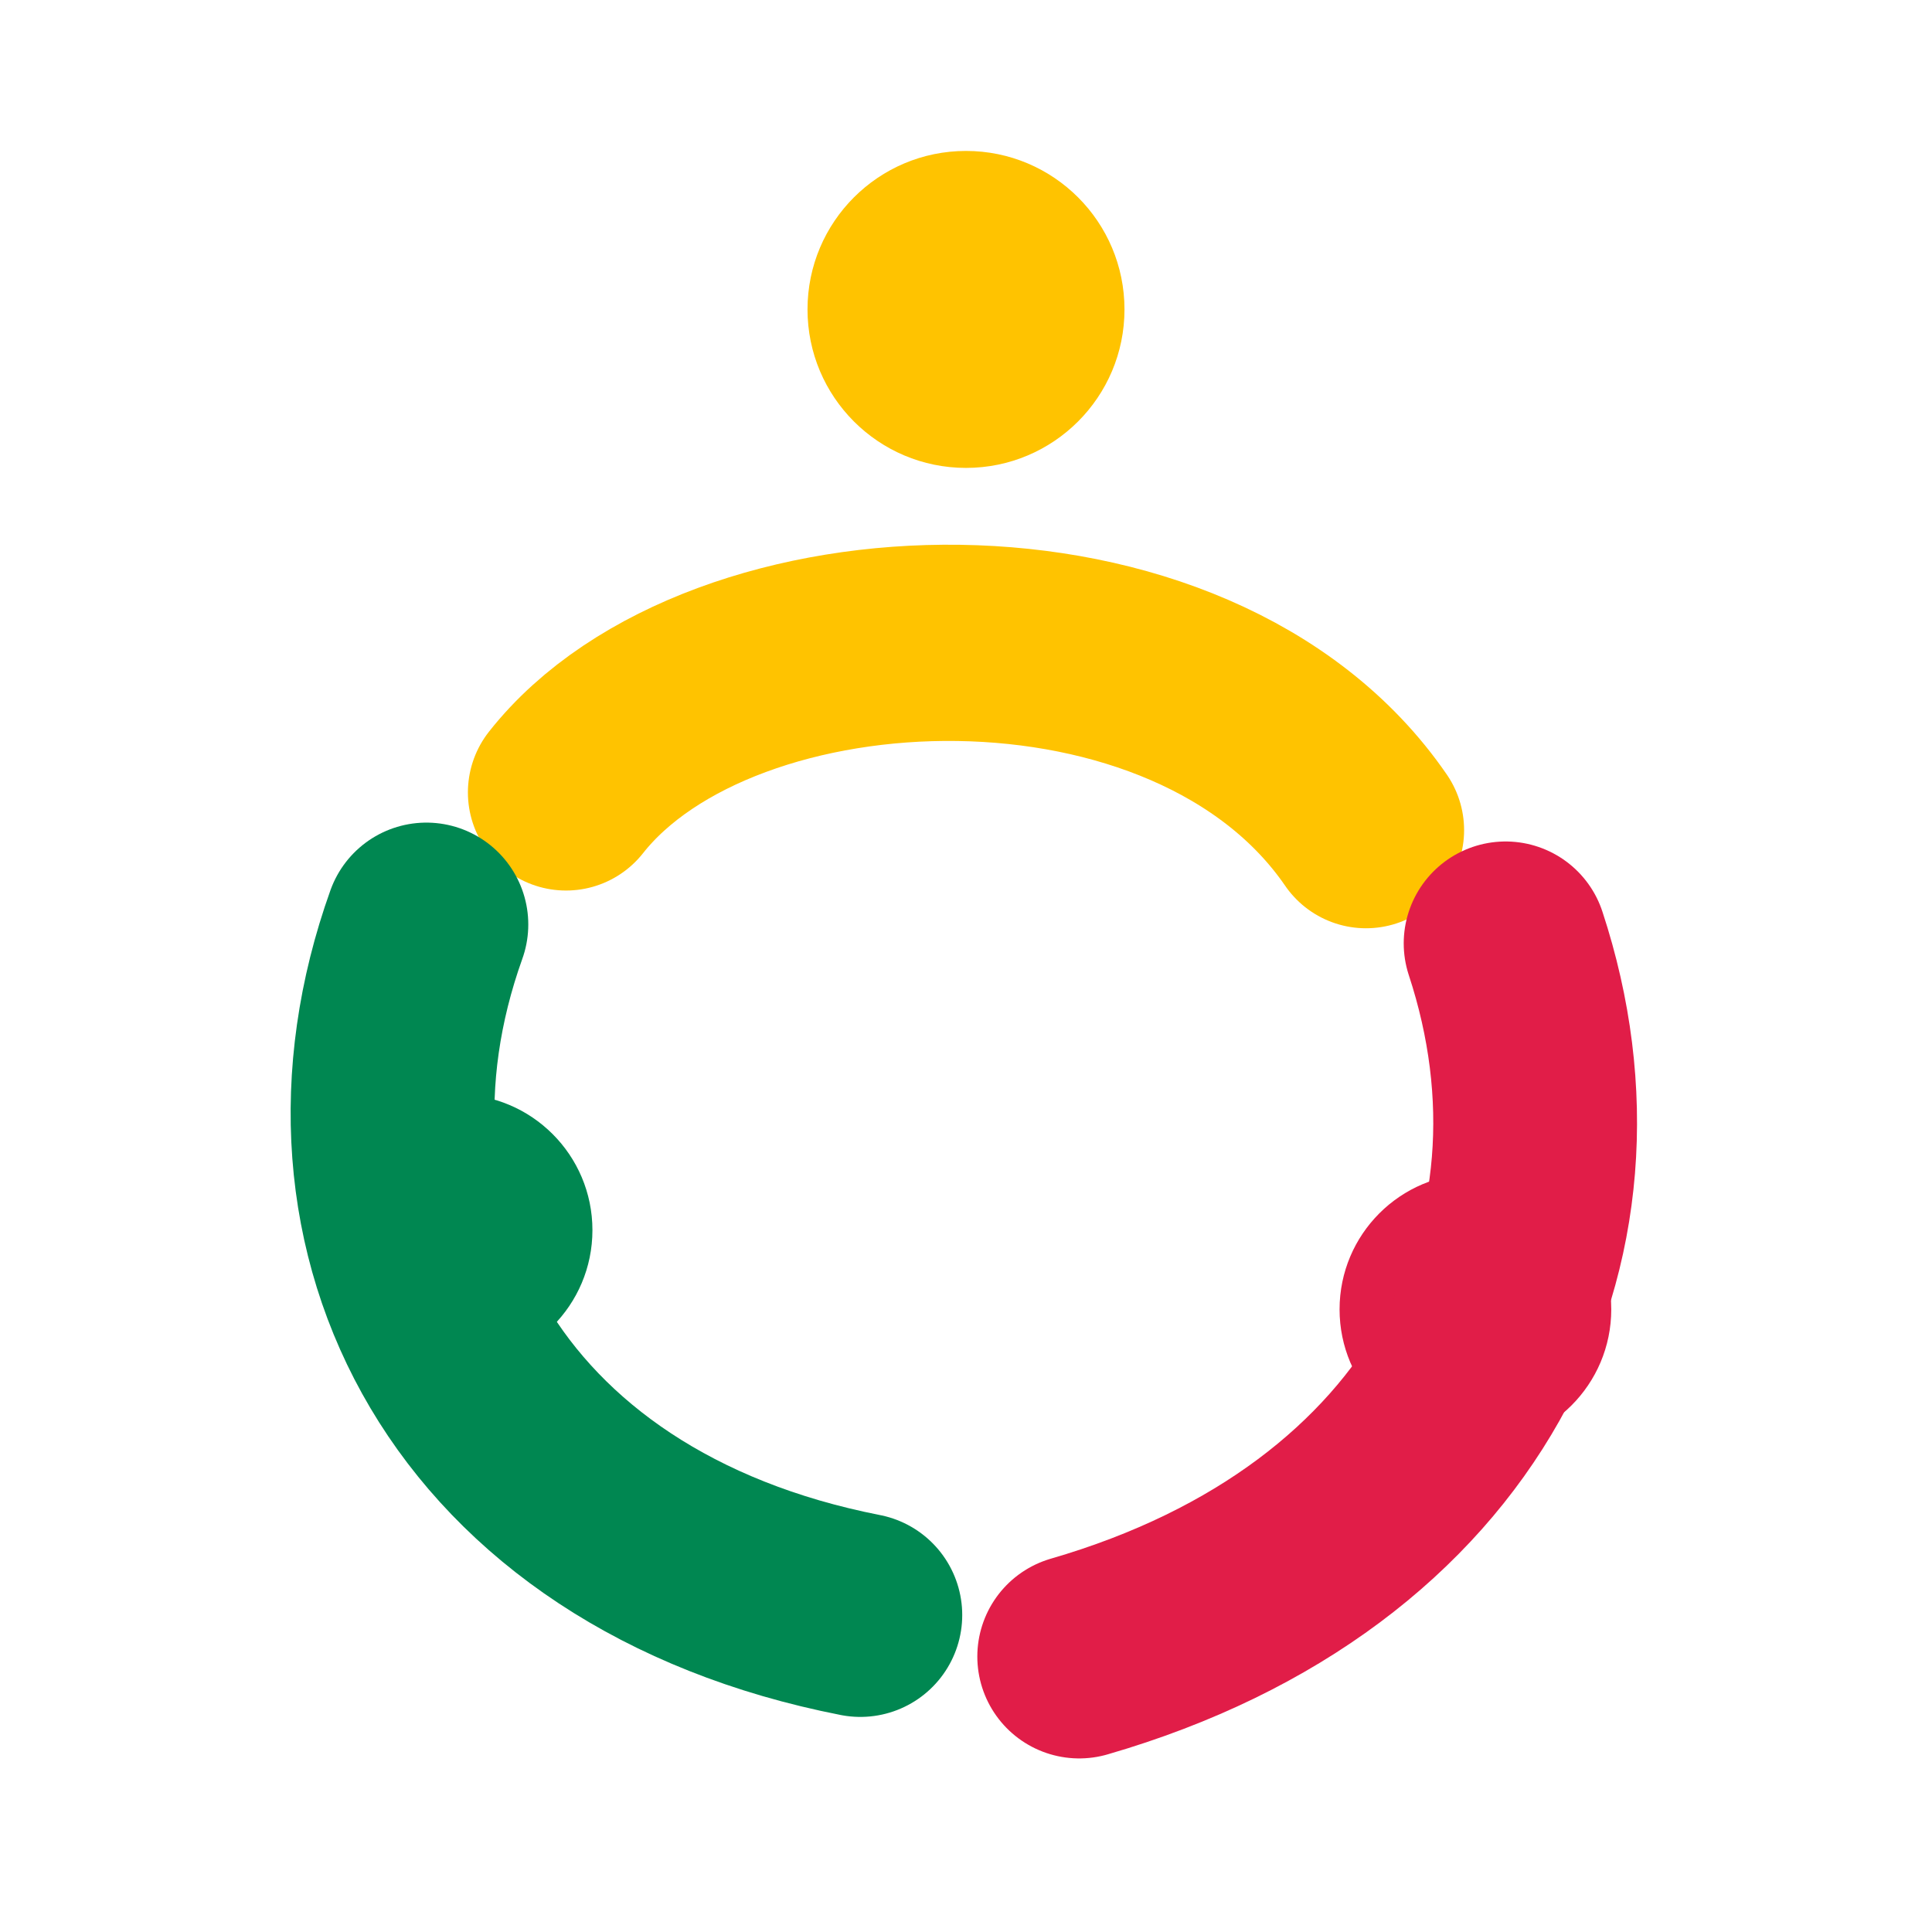
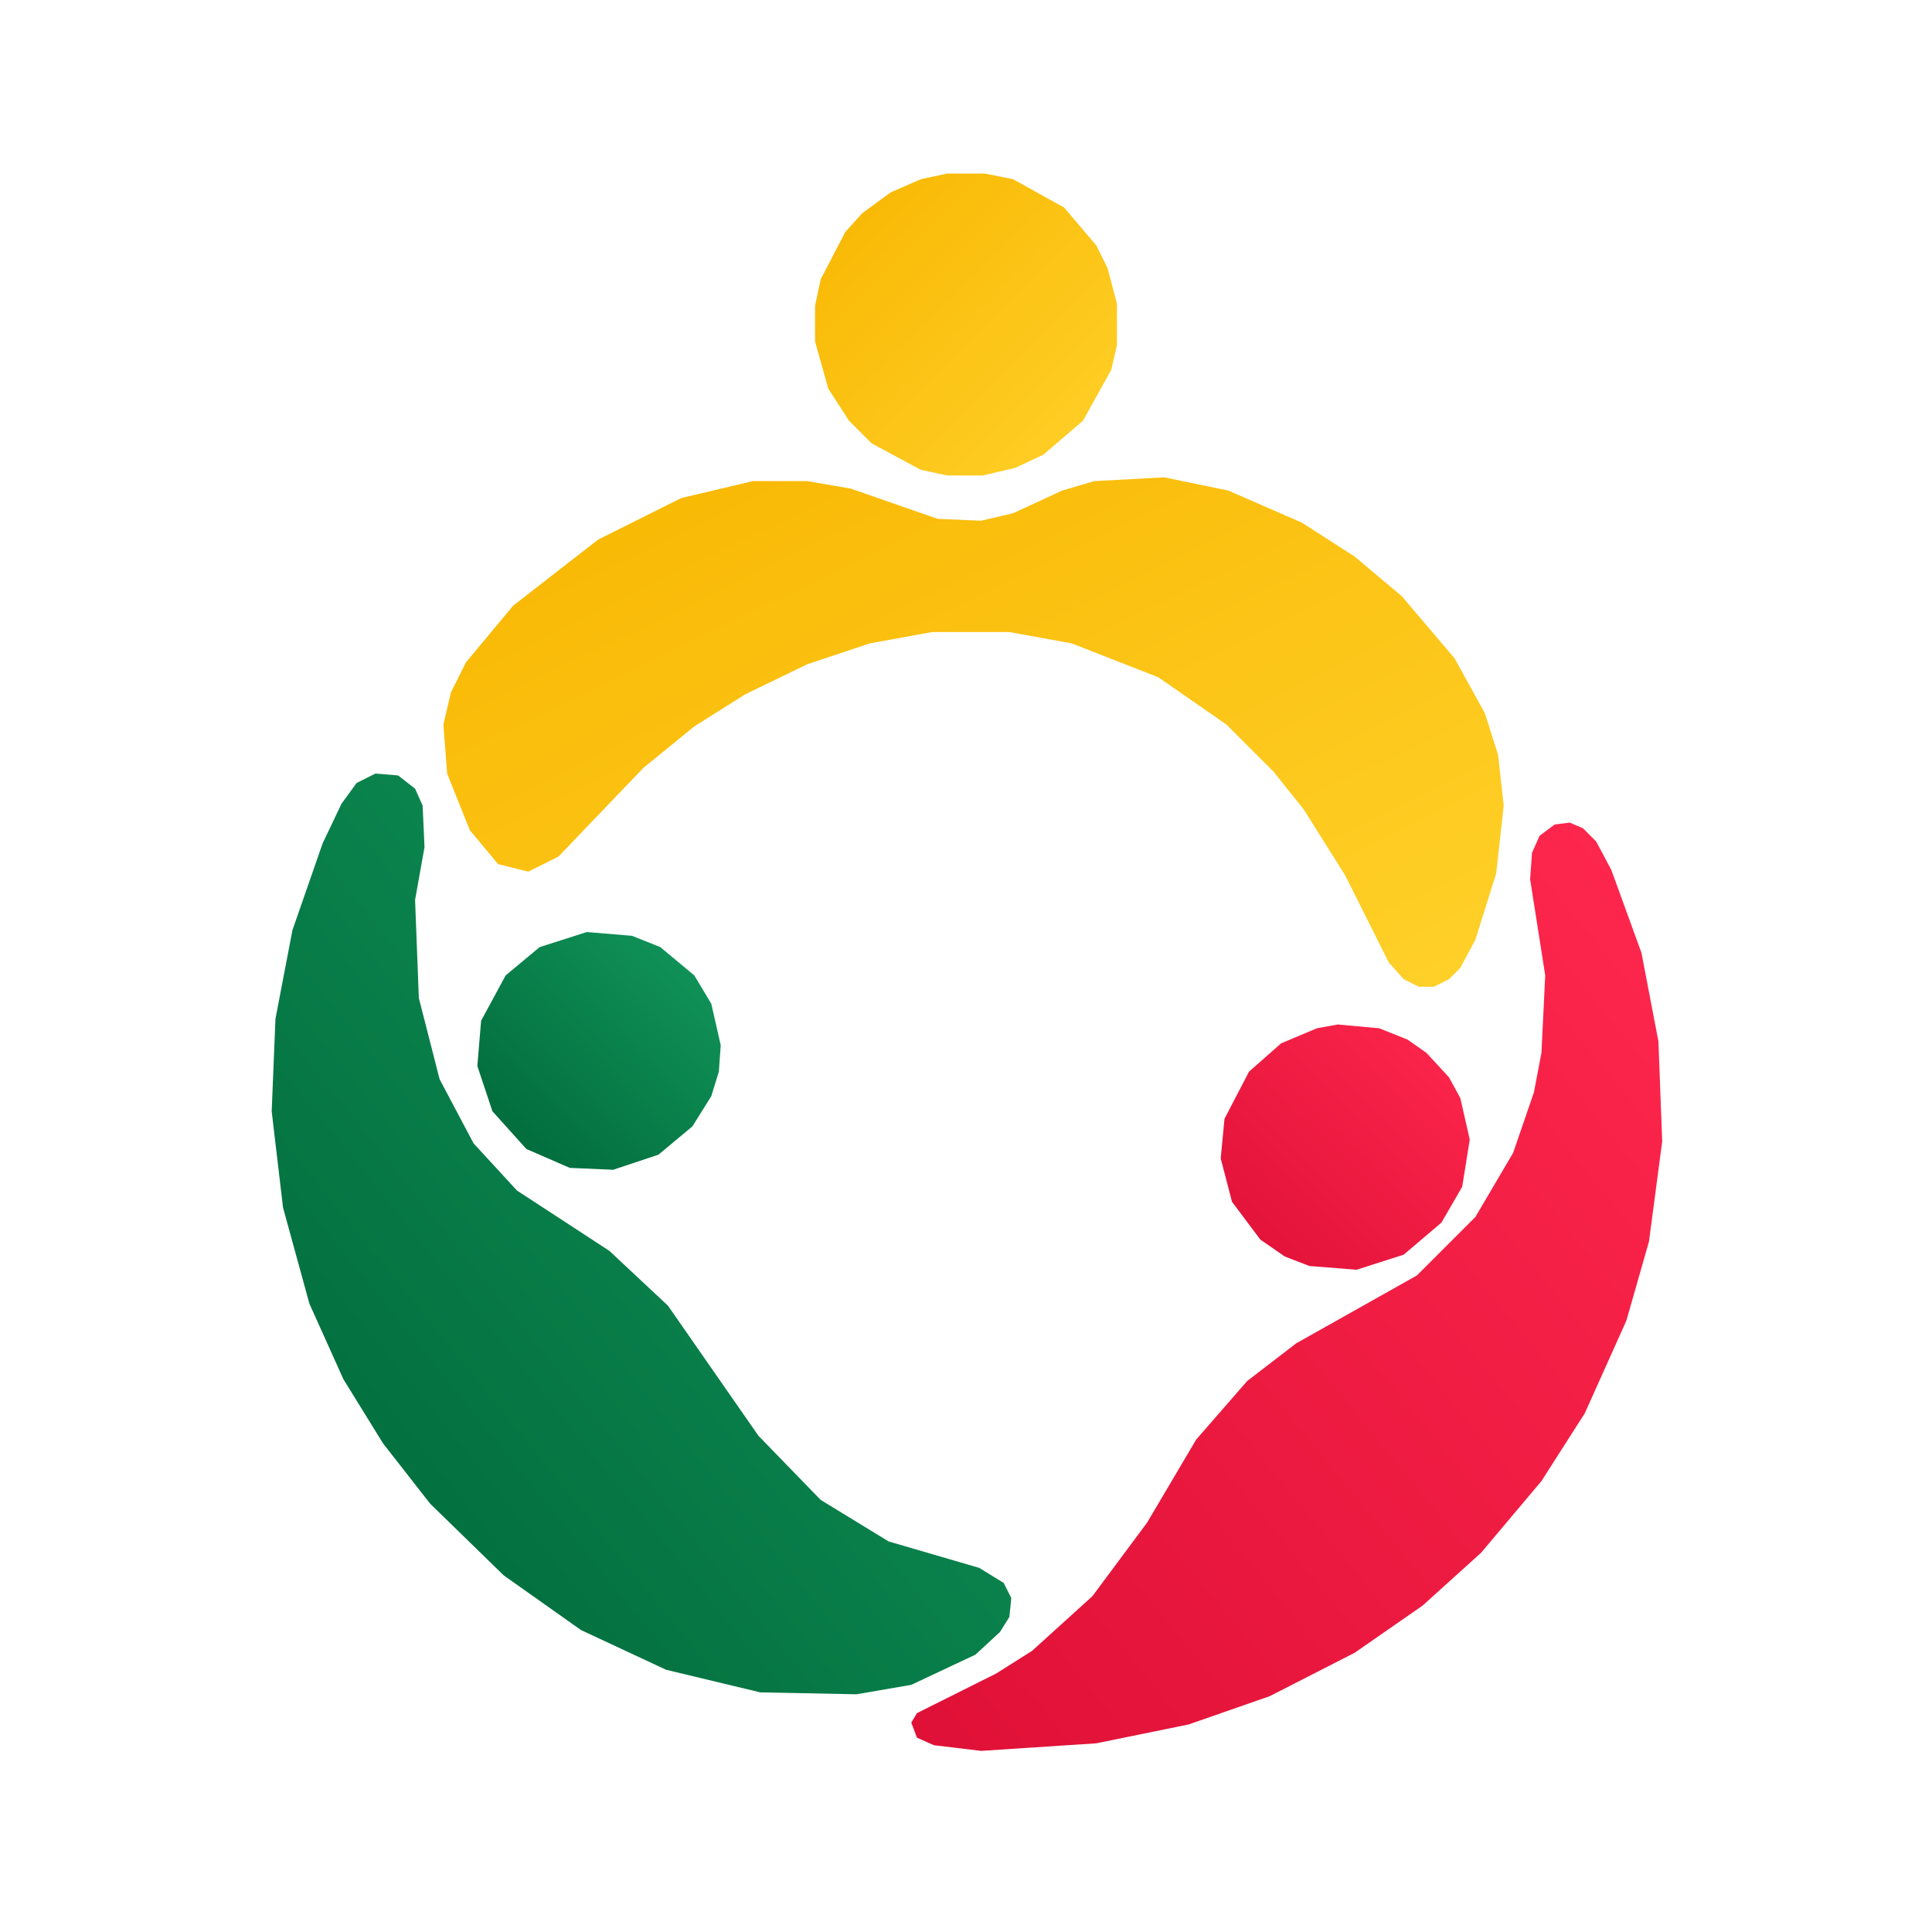
<svg xmlns="http://www.w3.org/2000/svg" viewBox="0 0 512 512" role="img" aria-labelledby="title desc">
-   <circle cx="256" cy="82" r="42" fill="#FFC300" />
-   <path d="M150 210C191 158 316 153 362 220" fill="none" stroke="#FFC300" stroke-width="52" stroke-linecap="round" />
-   <circle cx="121" cy="326" r="36" fill="#008751" />
-   <path d="M113 245C84 326 126 408 228 428" fill="none" stroke="#008751" stroke-width="54" stroke-linecap="round" />
-   <circle cx="391" cy="347" r="36" fill="#E11D48" />
-   <path d="M399 250C425 329 386 410 286 439" fill="none" stroke="#E11D48" stroke-width="54" stroke-linecap="round" />
+   <defs>
+     <linearGradient id="gf-yellow" x1="0" y1="0" x2="1" y2="1">
+       <stop offset="0" stop-color="#F8B600" />
+       <stop offset="1" stop-color="#FFD12A" />
+     </linearGradient>
+     <linearGradient id="gf-green" x1="0" y1="1" x2="1" y2="0">
+       <stop offset="0" stop-color="#006638" />
+       <stop offset="1" stop-color="#12985C" />
+     </linearGradient>
+     <linearGradient id="gf-red" x1="0" y1="1" x2="1" y2="0">
+       <stop offset="0" stop-color="#DF1037" />
+       <stop offset="1" stop-color="#FF274D" />
+     </linearGradient>
+   </defs>
+   <path d="M 398.5 213.5 L 397.0 200.0 L 393.5 189.0 L 385.5 174.5 L 371.5 158.0 L 359.0 147.5 L 345.0 138.5 L 325.5 130.0 L 308.5 126.5 L 290.0 127.5 L 281.5 130.0 L 268.5 136.0 L 260.0 138.0 L 248.5 137.5 L 225.5 129.5 L 214.0 127.5 L 199.5 127.5 L 180.5 132.0 L 158.5 143.0 L 136.0 160.5 L 123.5 175.5 L 119.5 183.5 L 117.5 192.0 L 118.5 205.0 L 124.5 220.0 L 132.0 229.0 L 140.0 231.0 L 148.0 227.0 L 170.5 203.5 L 184.0 192.5 L 197.5 184.0 L 214.0 176.0 L 230.5 170.5 L 247.0 167.5 L 267.5 167.5 L 284.0 170.5 L 307.0 179.5 L 325.0 192.0 L 337.5 204.5 L 345.5 214.5 L 356.5 232.0 L 368.0 255.0 L 372.0 259.5 L 376.0 261.5 L 380.0 261.5 L 384.0 259.5 L 387.0 256.5 L 391.0 249.0 L 396.5 231.5 Z" fill="url(#gf-yellow)" />
+   <path d="M 251.0 46.0 L 244.0 47.5 L 236.0 51.0 L 228.5 56.5 L 224.0 61.5 L 217.5 74.0 L 216.0 81.0 L 216.0 90.5 L 219.5 103.0 L 225.0 111.5 L 231.0 117.5 L 244.0 124.5 L 251.0 126.0 L 260.5 126.0 L 269.0 124.0 L 276.5 120.5 L 287.0 111.5 L 294.5 98.0 L 296.0 91.5 L 296.0 80.5 L 293.5 71.0 L 290.5 65.0 L 282.0 55.0 L 268.5 47.5 L 261.0 46.0 Z" fill="url(#gf-yellow)" />
+   <path d="M 94.5 207.5 L 90.5 213.0 L 85.5 223.5 L 77.5 246.5 L 73.0 270.0 L 72.0 294.5 L 75.0 320.0 L 82.0 345.5 L 91.0 365.5 L 101.5 382.5 L 114.0 398.5 L 133.5 417.5 L 154.0 432.0 L 176.5 442.5 L 201.5 448.5 L 227.0 449.0 L 241.5 446.5 L 258.5 438.5 L 265.0 432.5 L 267.5 428.5 L 268.0 423.5 L 266.0 419.5 L 259.5 415.5 L 235.5 408.5 L 217.5 397.5 L 201.0 380.5 L 177.0 346.0 L 161.5 331.5 L 137.0 315.5 L 125.5 303.0 L 116.5 286.0 L 111.0 264.5 L 110.0 238.5 L 112.5 224.5 L 112.0 213.5 L 110.0 209.0 L 105.5 205.5 L 99.5 205.0 Z" fill="url(#gf-green)" />
+   <path d="M 155.5 247.0 L 143.0 251.0 L 134.0 258.5 L 127.5 270.5 L 126.5 282.5 L 130.5 294.5 L 139.5 304.5 L 151.0 309.5 L 162.5 310.0 L 174.5 306.0 L 183.5 298.5 L 188.5 290.5 L 190.5 284.0 L 191.0 277.0 L 188.5 266.0 L 184.0 258.5 L 175.0 251.0 L 167.5 248.0 Z" fill="url(#gf-green)" />
+   <path d="M 419.5 219.5 L 416.0 218.0 L 412.0 218.5 L 408.0 221.5 L 406.0 226.0 L 405.5 233.0 L 409.5 258.5 L 408.5 279.0 L 406.5 289.5 L 401.0 305.5 L 391.0 322.5 L 375.5 338.0 L 343.5 356.0 L 330.5 366.0 L 317.0 381.5 L 304.0 403.5 L 289.5 423.0 L 273.5 437.5 L 264.0 443.5 L 243.0 454.0 L 241.5 456.5 L 243.0 460.5 L 247.5 462.5 L 260.0 464.0 L 290.5 462.0 L 315.0 457.0 L 336.5 449.5 L 359.0 438.0 L 377.0 425.5 L 392.5 411.5 L 408.5 392.5 L 420.0 374.5 L 431.0 350.0 L 437.0 329.0 L 440.5 302.5 L 439.5 276.0 L 435.0 252.5 L 427.0 230.5 L 423.0 223.0 Z" fill="url(#gf-red)" />
+   <path d="M 354.5 271.5 L 349.0 272.5 L 339.5 276.5 L 331.0 284.0 L 324.5 296.5 L 323.5 307.0 L 326.5 318.5 L 334.0 328.5 L 340.5 333.0 L 347.0 335.5 L 359.5 336.5 L 372.0 332.5 L 382.0 324.0 L 387.5 314.5 L 389.5 302.0 L 387.0 291.0 L 384.0 285.5 L 378.0 279.0 L 373.0 275.5 L 365.5 272.5 Z" fill="url(#gf-red)" />
</svg>
